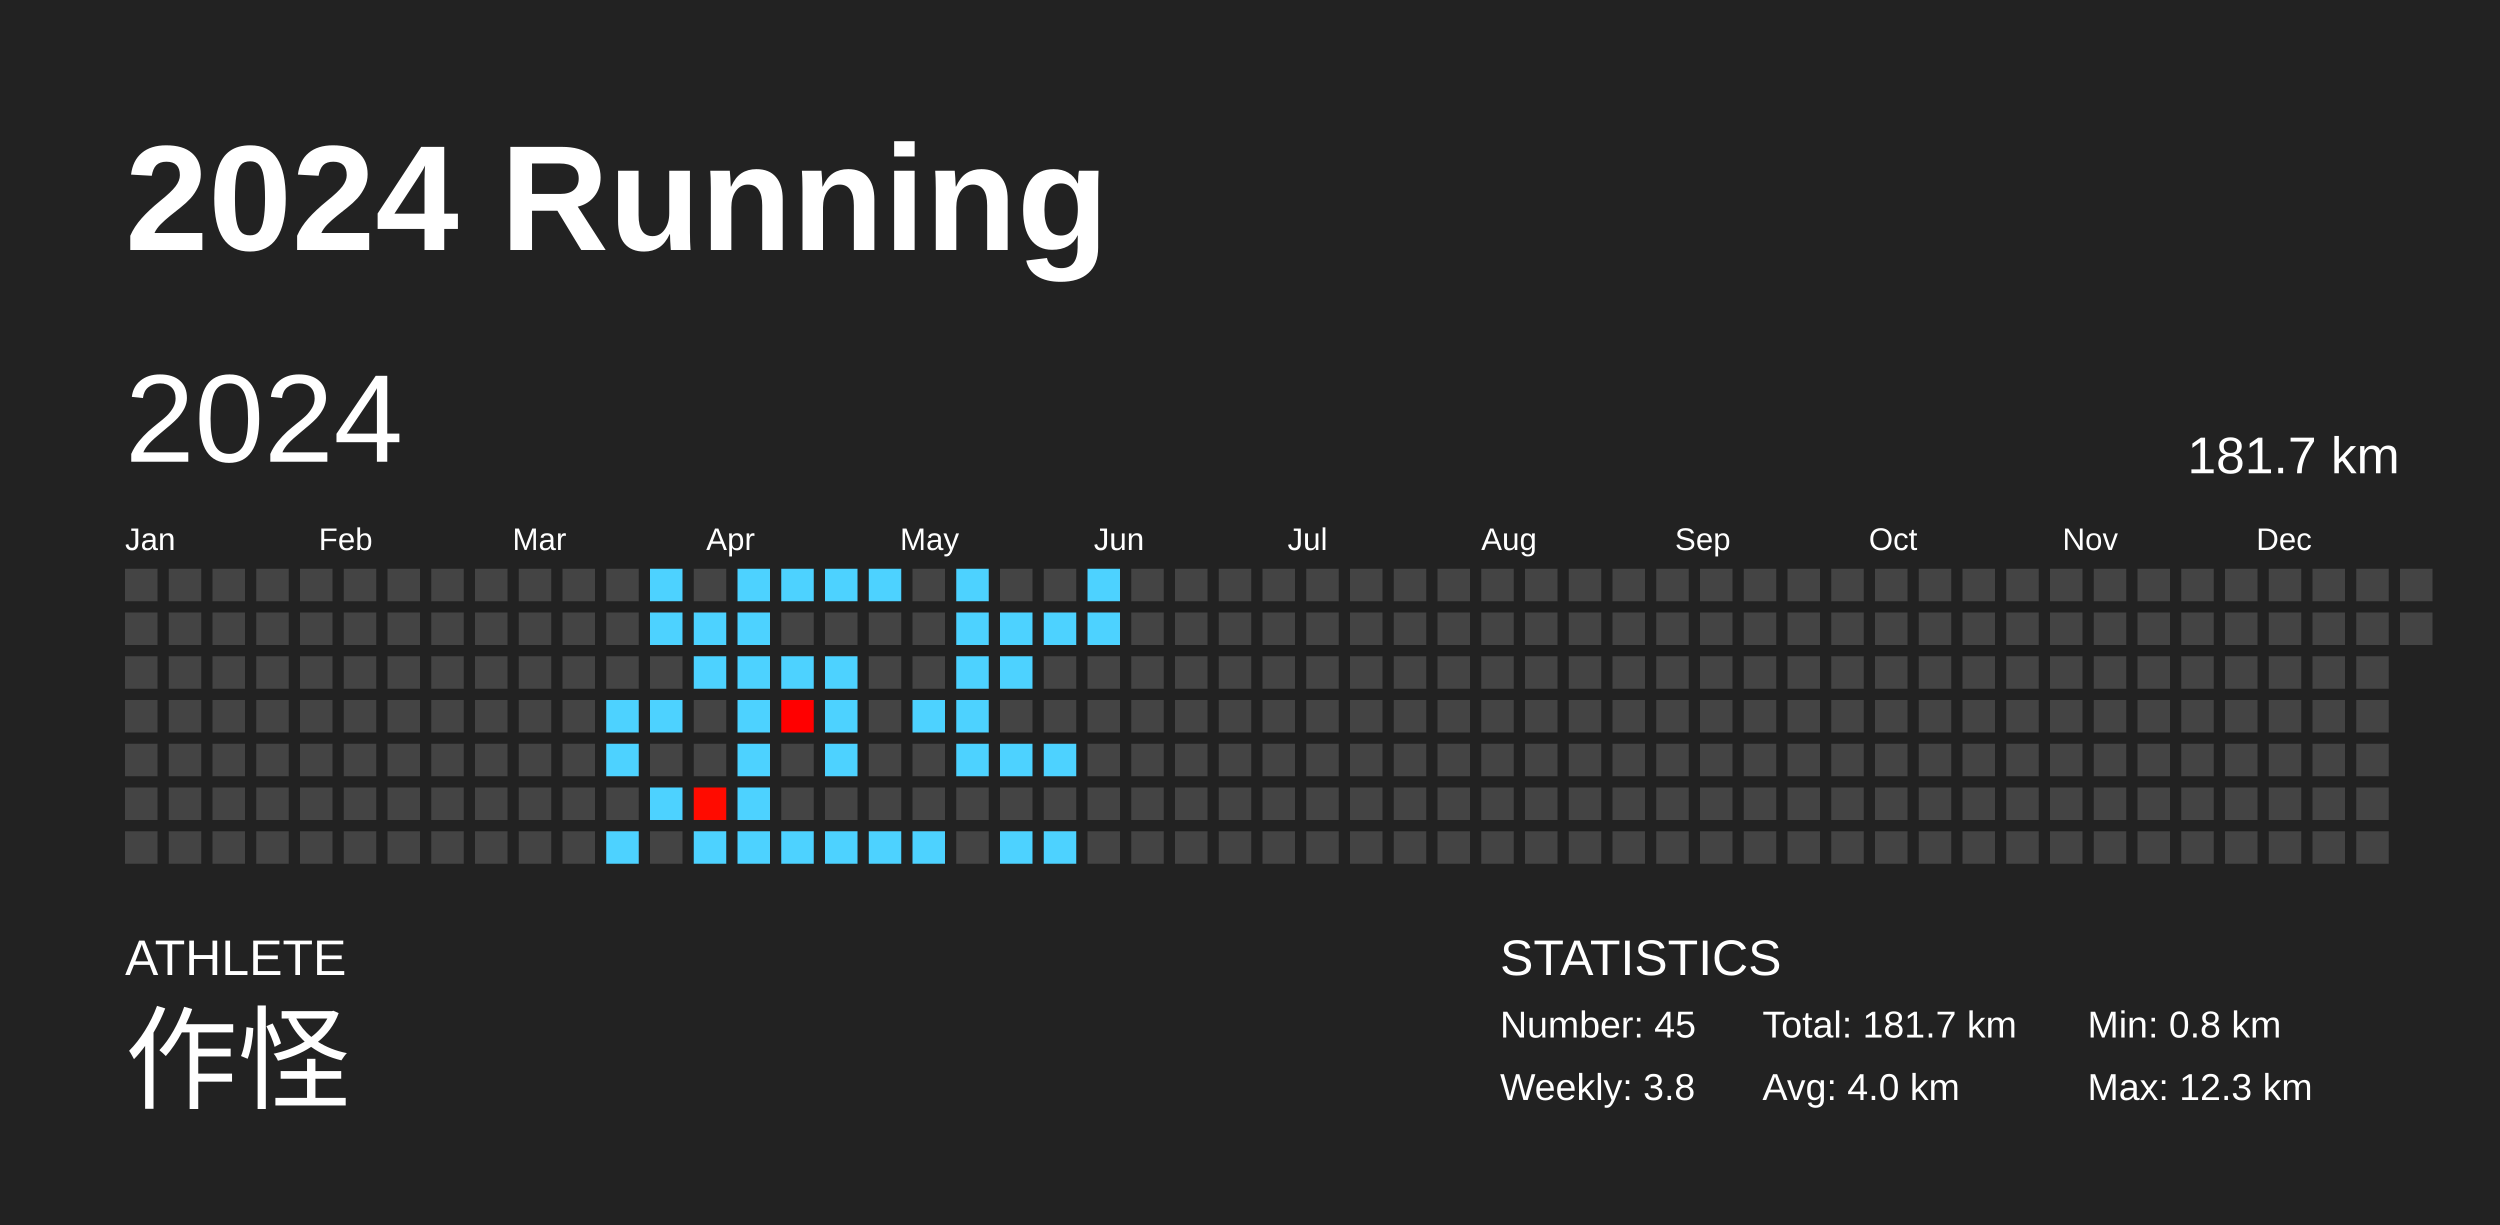
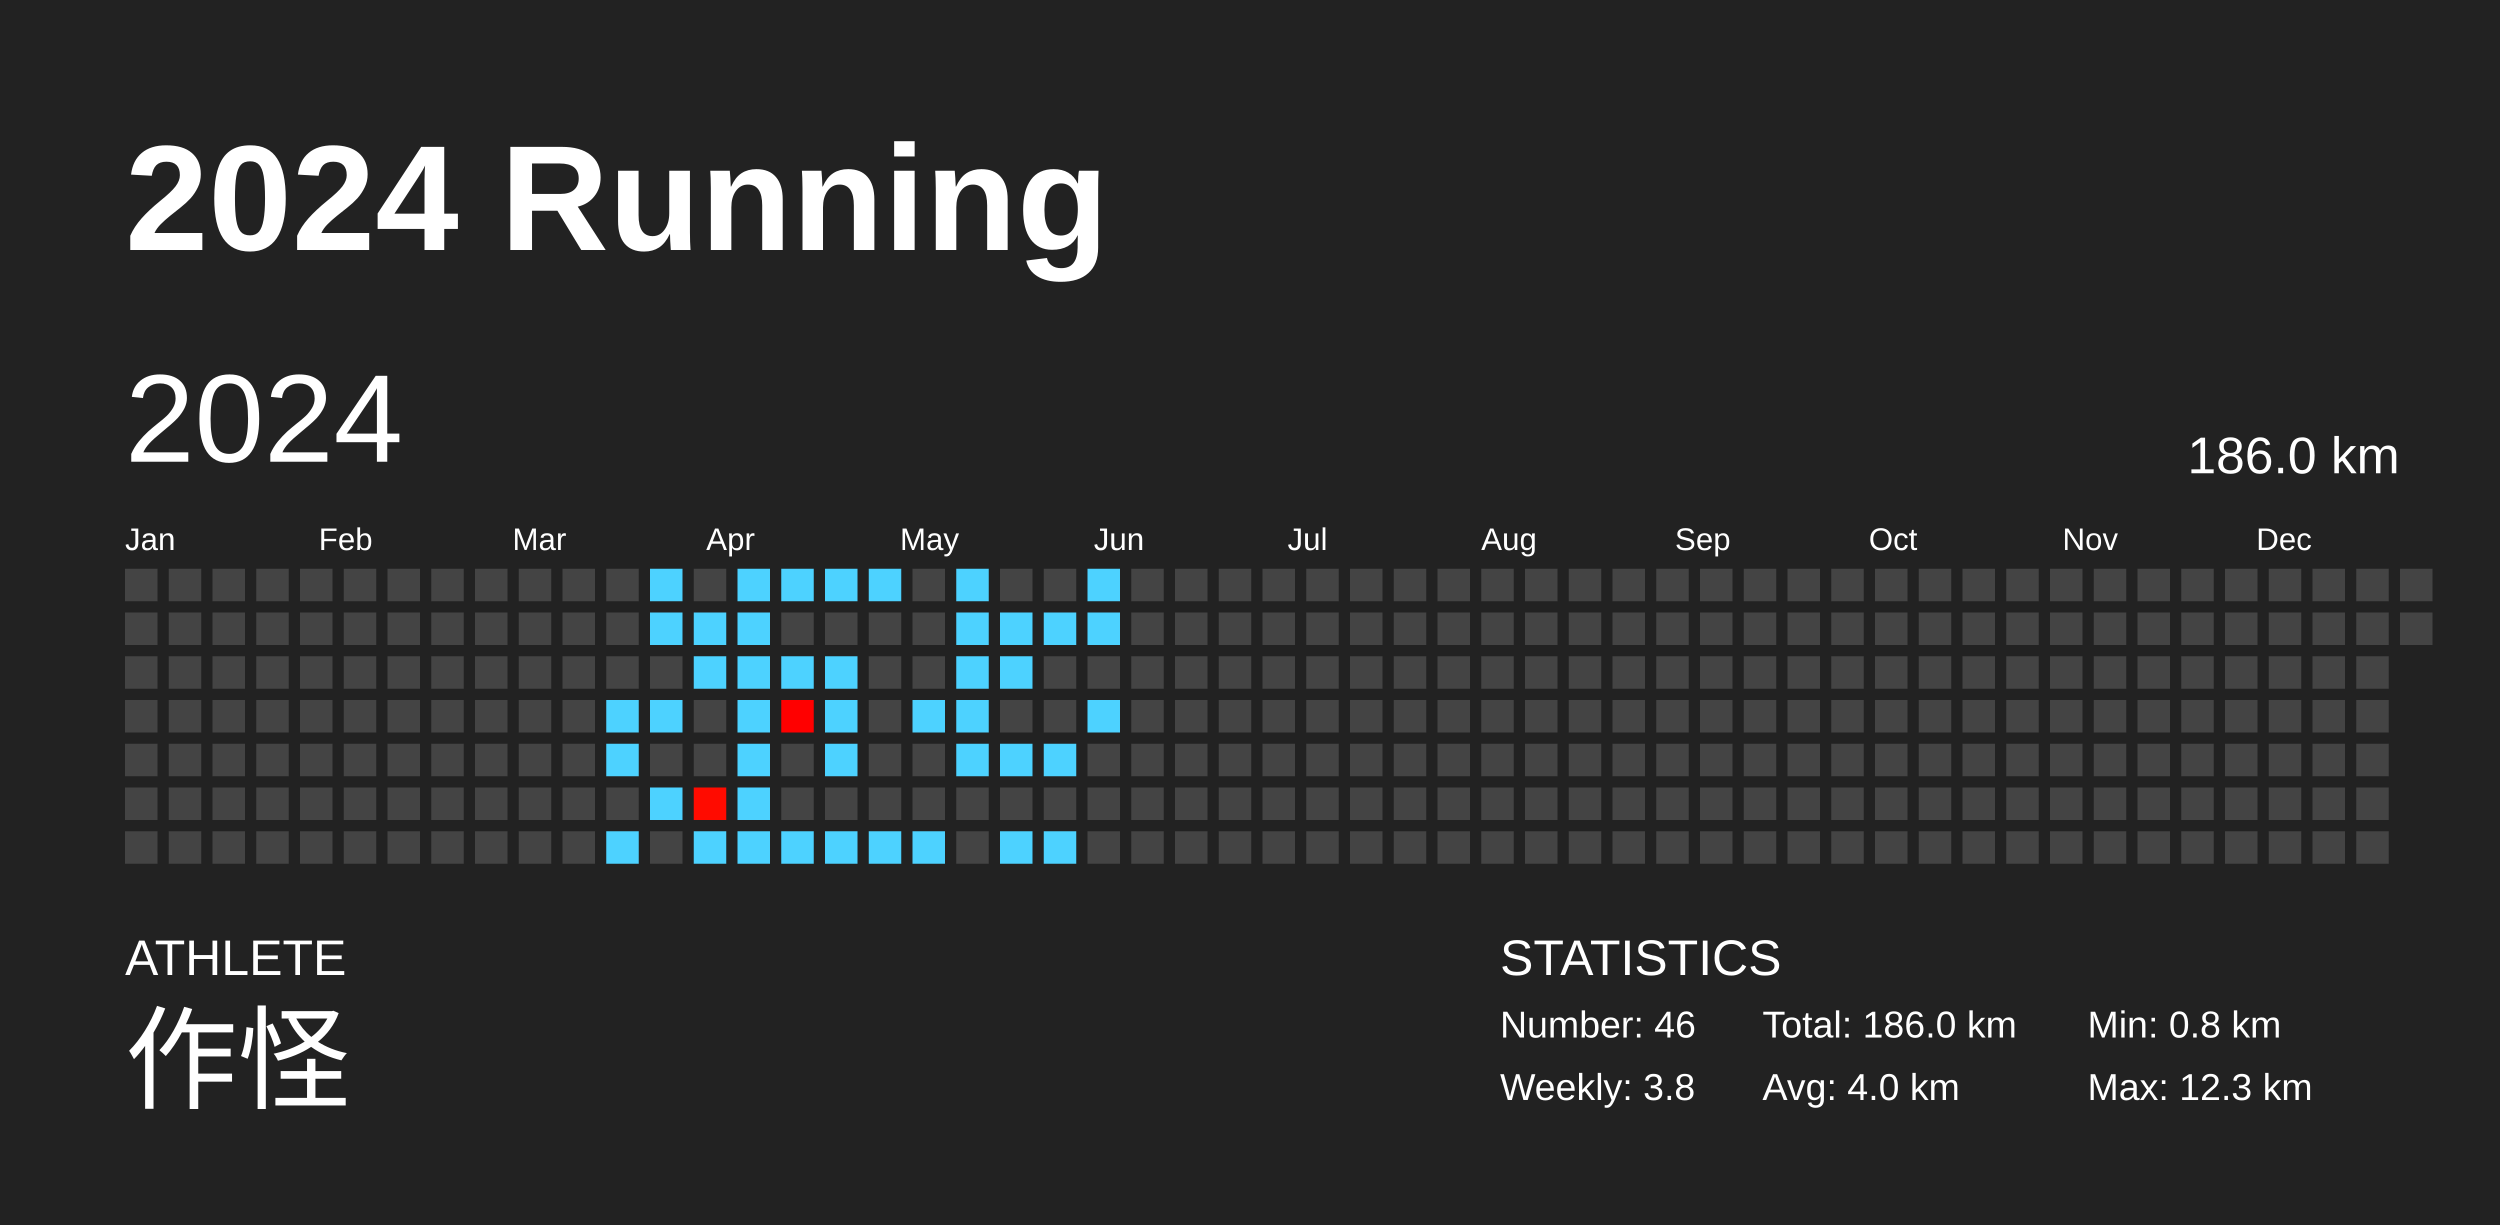
<svg xmlns="http://www.w3.org/2000/svg" baseProfile="full" height="98mm" version="1.1" viewBox="0,0,200,98" width="200mm">
  <defs />
  <rect fill="#222222" height="98" width="200" x="0" y="0" />
  <text fill="#FFFFFF" style="font-size:12px; font-family:Arial; font-weight:bold;" x="10" y="20">2024 Running</text>
  <text fill="#FFFFFF" style="font-size:4px; font-family:Arial" x="10" y="78">ATHLETE</text>
  <text fill="#FFFFFF" style="font-size:9px; font-family:Arial" x="10" y="88">作怪</text>
  <text fill="#FFFFFF" style="font-size:4px; font-family:Arial" x="120" y="78">STATISTICS</text>
-   <text fill="#FFFFFF" style="font-size:3px; font-family:Arial" x="120" y="83">Number: 45</text>
+   <text fill="#FFFFFF" style="font-size:3px; font-family:Arial" x="120" y="83">Number: 46</text>
  <text fill="#FFFFFF" style="font-size:3px; font-family:Arial" x="120" y="88">Weekly: 3.8</text>
-   <text fill="#FFFFFF" style="font-size:3px; font-family:Arial" x="141" y="83">Total: 181.7 km</text>
+   <text fill="#FFFFFF" style="font-size:3px; font-family:Arial" x="141" y="83">Total: 186.0 km</text>
  <text fill="#FFFFFF" style="font-size:3px; font-family:Arial" x="141" y="88">Avg: 4.0 km</text>
  <text fill="#FFFFFF" style="font-size:3px; font-family:Arial" x="167" y="83">Min: 0.8 km</text>
  <text fill="#FFFFFF" style="font-size:3px; font-family:Arial" x="167" y="88">Max: 12.3 km</text>
  <text dominant-baseline="hanging" fill="#FFFFFF" style="font-size:10.0px; font-family:Arial;" x="10" y="30">2024</text>
-   <text dominant-baseline="hanging" fill="#FFFFFF" style="font-size:4.125px; font-family:Arial;" x="175" y="35">181.7 km</text>
+   <text dominant-baseline="hanging" fill="#FFFFFF" style="font-size:4.125px; font-family:Arial;" x="175" y="35">186.0 km</text>
  <text fill="#FFFFFF" style="font-size:2.5px; font-family:Arial" x="10.0" y="44">Jan</text>
  <text fill="#FFFFFF" style="font-size:2.5px; font-family:Arial" x="25.5" y="44">Feb</text>
  <text fill="#FFFFFF" style="font-size:2.5px; font-family:Arial" x="41.0" y="44">Mar</text>
  <text fill="#FFFFFF" style="font-size:2.5px; font-family:Arial" x="56.5" y="44">Apr</text>
  <text fill="#FFFFFF" style="font-size:2.5px; font-family:Arial" x="72.0" y="44">May</text>
  <text fill="#FFFFFF" style="font-size:2.5px; font-family:Arial" x="87.5" y="44">Jun</text>
  <text fill="#FFFFFF" style="font-size:2.5px; font-family:Arial" x="103.0" y="44">Jul</text>
  <text fill="#FFFFFF" style="font-size:2.5px; font-family:Arial" x="118.5" y="44">Aug</text>
  <text fill="#FFFFFF" style="font-size:2.5px; font-family:Arial" x="134.0" y="44">Sep</text>
  <text fill="#FFFFFF" style="font-size:2.5px; font-family:Arial" x="149.5" y="44">Oct</text>
  <text fill="#FFFFFF" style="font-size:2.5px; font-family:Arial" x="165.0" y="44">Nov</text>
  <text fill="#FFFFFF" style="font-size:2.5px; font-family:Arial" x="180.5" y="44">Dec</text>
  <rect fill="#444444" height="2.6" width="2.6" x="10.0" y="45.5" />
  <rect fill="#444444" height="2.6" width="2.6" x="10.0" y="49.0" />
  <rect fill="#444444" height="2.6" width="2.6" x="10.0" y="52.5" />
  <rect fill="#444444" height="2.6" width="2.6" x="10.0" y="56.0" />
  <rect fill="#444444" height="2.6" width="2.6" x="10.0" y="59.5" />
  <rect fill="#444444" height="2.6" width="2.6" x="10.0" y="63.0" />
  <rect fill="#444444" height="2.6" width="2.6" x="10.0" y="66.5" />
  <rect fill="#444444" height="2.6" width="2.6" x="13.5" y="45.5" />
  <rect fill="#444444" height="2.6" width="2.6" x="13.5" y="49.0" />
  <rect fill="#444444" height="2.6" width="2.6" x="13.5" y="52.5" />
  <rect fill="#444444" height="2.6" width="2.6" x="13.5" y="56.0" />
  <rect fill="#444444" height="2.6" width="2.6" x="13.5" y="59.5" />
  <rect fill="#444444" height="2.6" width="2.6" x="13.5" y="63.0" />
  <rect fill="#444444" height="2.6" width="2.6" x="13.5" y="66.5" />
  <rect fill="#444444" height="2.6" width="2.6" x="17.0" y="45.5" />
  <rect fill="#444444" height="2.6" width="2.6" x="17.0" y="49.0" />
  <rect fill="#444444" height="2.6" width="2.6" x="17.0" y="52.5" />
  <rect fill="#444444" height="2.6" width="2.6" x="17.0" y="56.0" />
  <rect fill="#444444" height="2.6" width="2.6" x="17.0" y="59.5" />
  <rect fill="#444444" height="2.6" width="2.6" x="17.0" y="63.0" />
  <rect fill="#444444" height="2.6" width="2.6" x="17.0" y="66.5" />
  <rect fill="#444444" height="2.6" width="2.6" x="20.5" y="45.5" />
  <rect fill="#444444" height="2.6" width="2.6" x="20.5" y="49.0" />
  <rect fill="#444444" height="2.6" width="2.6" x="20.5" y="52.5" />
  <rect fill="#444444" height="2.6" width="2.6" x="20.5" y="56.0" />
  <rect fill="#444444" height="2.6" width="2.6" x="20.5" y="59.5" />
  <rect fill="#444444" height="2.6" width="2.6" x="20.5" y="63.0" />
  <rect fill="#444444" height="2.6" width="2.6" x="20.5" y="66.5" />
  <rect fill="#444444" height="2.6" width="2.6" x="24.0" y="45.5" />
  <rect fill="#444444" height="2.6" width="2.6" x="24.0" y="49.0" />
  <rect fill="#444444" height="2.6" width="2.6" x="24.0" y="52.5" />
  <rect fill="#444444" height="2.6" width="2.6" x="24.0" y="56.0" />
  <rect fill="#444444" height="2.6" width="2.6" x="24.0" y="59.5" />
  <rect fill="#444444" height="2.6" width="2.6" x="24.0" y="63.0" />
  <rect fill="#444444" height="2.6" width="2.6" x="24.0" y="66.5" />
  <rect fill="#444444" height="2.6" width="2.6" x="27.5" y="45.5" />
  <rect fill="#444444" height="2.6" width="2.6" x="27.5" y="49.0" />
  <rect fill="#444444" height="2.6" width="2.6" x="27.5" y="52.5" />
  <rect fill="#444444" height="2.6" width="2.6" x="27.5" y="56.0" />
  <rect fill="#444444" height="2.6" width="2.6" x="27.5" y="59.5" />
  <rect fill="#444444" height="2.6" width="2.6" x="27.5" y="63.0" />
  <rect fill="#444444" height="2.6" width="2.6" x="27.5" y="66.5" />
  <rect fill="#444444" height="2.6" width="2.6" x="31.0" y="45.5" />
  <rect fill="#444444" height="2.6" width="2.6" x="31.0" y="49.0" />
  <rect fill="#444444" height="2.6" width="2.6" x="31.0" y="52.5" />
  <rect fill="#444444" height="2.6" width="2.6" x="31.0" y="56.0" />
  <rect fill="#444444" height="2.6" width="2.6" x="31.0" y="59.5" />
  <rect fill="#444444" height="2.6" width="2.6" x="31.0" y="63.0" />
  <rect fill="#444444" height="2.6" width="2.6" x="31.0" y="66.5" />
  <rect fill="#444444" height="2.6" width="2.6" x="34.5" y="45.5" />
  <rect fill="#444444" height="2.6" width="2.6" x="34.5" y="49.0" />
  <rect fill="#444444" height="2.6" width="2.6" x="34.5" y="52.5" />
  <rect fill="#444444" height="2.6" width="2.6" x="34.5" y="56.0" />
  <rect fill="#444444" height="2.6" width="2.6" x="34.5" y="59.5" />
  <rect fill="#444444" height="2.6" width="2.6" x="34.5" y="63.0" />
  <rect fill="#444444" height="2.6" width="2.6" x="34.5" y="66.5" />
  <rect fill="#444444" height="2.6" width="2.6" x="38.0" y="45.5" />
  <rect fill="#444444" height="2.6" width="2.6" x="38.0" y="49.0" />
  <rect fill="#444444" height="2.6" width="2.6" x="38.0" y="52.5" />
  <rect fill="#444444" height="2.6" width="2.6" x="38.0" y="56.0" />
  <rect fill="#444444" height="2.6" width="2.6" x="38.0" y="59.5" />
  <rect fill="#444444" height="2.6" width="2.6" x="38.0" y="63.0" />
  <rect fill="#444444" height="2.6" width="2.6" x="38.0" y="66.5" />
  <rect fill="#444444" height="2.6" width="2.6" x="41.5" y="45.5" />
  <rect fill="#444444" height="2.6" width="2.6" x="41.5" y="49.0" />
  <rect fill="#444444" height="2.6" width="2.6" x="41.5" y="52.5" />
  <rect fill="#444444" height="2.6" width="2.6" x="41.5" y="56.0" />
  <rect fill="#444444" height="2.6" width="2.6" x="41.5" y="59.5" />
  <rect fill="#444444" height="2.6" width="2.6" x="41.5" y="63.0" />
  <rect fill="#444444" height="2.6" width="2.6" x="41.5" y="66.5" />
  <rect fill="#444444" height="2.6" width="2.6" x="45.0" y="45.5" />
  <rect fill="#444444" height="2.6" width="2.6" x="45.0" y="49.0" />
  <rect fill="#444444" height="2.6" width="2.6" x="45.0" y="52.5" />
  <rect fill="#444444" height="2.6" width="2.6" x="45.0" y="56.0" />
  <rect fill="#444444" height="2.6" width="2.6" x="45.0" y="59.5" />
  <rect fill="#444444" height="2.6" width="2.6" x="45.0" y="63.0" />
  <rect fill="#444444" height="2.6" width="2.6" x="45.0" y="66.5" />
  <rect fill="#444444" height="2.6" width="2.6" x="48.5" y="45.5" />
  <rect fill="#444444" height="2.6" width="2.6" x="48.5" y="49.0" />
  <rect fill="#444444" height="2.6" width="2.6" x="48.5" y="52.5" />
  <rect fill="#4dd2ff" height="2.6" width="2.6" x="48.5" y="56.0" />
  <rect fill="#4dd2ff" height="2.6" width="2.6" x="48.5" y="59.5" />
  <rect fill="#444444" height="2.6" width="2.6" x="48.5" y="63.0" />
  <rect fill="#4dd2ff" height="2.6" width="2.6" x="48.5" y="66.5" />
  <rect fill="#4dd2ff" height="2.6" width="2.6" x="52.0" y="45.5" />
  <rect fill="#4dd2ff" height="2.6" width="2.6" x="52.0" y="49.0" />
  <rect fill="#444444" height="2.6" width="2.6" x="52.0" y="52.5" />
  <rect fill="#4dd2ff" height="2.6" width="2.6" x="52.0" y="56.0" />
  <rect fill="#444444" height="2.6" width="2.6" x="52.0" y="59.5" />
  <rect fill="#4dd2ff" height="2.6" width="2.6" x="52.0" y="63.0" />
  <rect fill="#444444" height="2.6" width="2.6" x="52.0" y="66.5" />
  <rect fill="#444444" height="2.6" width="2.6" x="55.5" y="45.5" />
  <rect fill="#4dd2ff" height="2.6" width="2.6" x="55.5" y="49.0" />
  <rect fill="#4dd2ff" height="2.6" width="2.6" x="55.5" y="52.5" />
  <rect fill="#444444" height="2.6" width="2.6" x="55.5" y="56.0" />
  <rect fill="#444444" height="2.6" width="2.6" x="55.5" y="59.5" />
  <rect fill="#ff0b00" height="2.6" width="2.6" x="55.5" y="63.0" />
  <rect fill="#4dd2ff" height="2.6" width="2.6" x="55.5" y="66.5" />
  <rect fill="#4dd2ff" height="2.6" width="2.6" x="59.0" y="45.5" />
  <rect fill="#4dd2ff" height="2.6" width="2.6" x="59.0" y="49.0" />
  <rect fill="#4dd2ff" height="2.6" width="2.6" x="59.0" y="52.5" />
  <rect fill="#4dd2ff" height="2.6" width="2.6" x="59.0" y="56.0" />
  <rect fill="#4dd2ff" height="2.6" width="2.6" x="59.0" y="59.5" />
  <rect fill="#4dd2ff" height="2.6" width="2.6" x="59.0" y="63.0" />
  <rect fill="#4dd2ff" height="2.6" width="2.6" x="59.0" y="66.5" />
  <rect fill="#4dd2ff" height="2.6" width="2.6" x="62.5" y="45.5" />
  <rect fill="#444444" height="2.6" width="2.6" x="62.5" y="49.0" />
  <rect fill="#4dd2ff" height="2.6" width="2.6" x="62.5" y="52.5" />
  <rect fill="#ff0000" height="2.6" width="2.6" x="62.5" y="56.0" />
  <rect fill="#444444" height="2.6" width="2.6" x="62.5" y="59.5" />
  <rect fill="#444444" height="2.6" width="2.6" x="62.5" y="63.0" />
  <rect fill="#4dd2ff" height="2.6" width="2.6" x="62.5" y="66.5" />
  <rect fill="#4dd2ff" height="2.6" width="2.6" x="66.0" y="45.5" />
  <rect fill="#444444" height="2.6" width="2.6" x="66.0" y="49.0" />
  <rect fill="#4dd2ff" height="2.6" width="2.6" x="66.0" y="52.5" />
  <rect fill="#4dd2ff" height="2.6" width="2.6" x="66.0" y="56.0" />
  <rect fill="#4dd2ff" height="2.6" width="2.6" x="66.0" y="59.5" />
  <rect fill="#444444" height="2.6" width="2.6" x="66.0" y="63.0" />
  <rect fill="#4dd2ff" height="2.6" width="2.6" x="66.0" y="66.5" />
  <rect fill="#4dd2ff" height="2.6" width="2.6" x="69.5" y="45.5" />
  <rect fill="#444444" height="2.6" width="2.6" x="69.5" y="49.0" />
  <rect fill="#444444" height="2.6" width="2.6" x="69.5" y="52.5" />
  <rect fill="#444444" height="2.6" width="2.6" x="69.5" y="56.0" />
  <rect fill="#444444" height="2.6" width="2.6" x="69.5" y="59.5" />
  <rect fill="#444444" height="2.6" width="2.6" x="69.5" y="63.0" />
  <rect fill="#4dd2ff" height="2.6" width="2.6" x="69.5" y="66.5" />
  <rect fill="#444444" height="2.6" width="2.6" x="73.0" y="45.5" />
  <rect fill="#444444" height="2.6" width="2.6" x="73.0" y="49.0" />
  <rect fill="#444444" height="2.6" width="2.6" x="73.0" y="52.5" />
  <rect fill="#4dd2ff" height="2.6" width="2.6" x="73.0" y="56.0" />
  <rect fill="#444444" height="2.6" width="2.6" x="73.0" y="59.5" />
  <rect fill="#444444" height="2.6" width="2.6" x="73.0" y="63.0" />
  <rect fill="#4dd2ff" height="2.6" width="2.6" x="73.0" y="66.5" />
  <rect fill="#4dd2ff" height="2.6" width="2.6" x="76.5" y="45.5" />
  <rect fill="#4dd2ff" height="2.6" width="2.6" x="76.5" y="49.0" />
  <rect fill="#4dd2ff" height="2.6" width="2.6" x="76.5" y="52.5" />
  <rect fill="#4dd2ff" height="2.6" width="2.6" x="76.5" y="56.0" />
  <rect fill="#4dd2ff" height="2.6" width="2.6" x="76.5" y="59.5" />
  <rect fill="#444444" height="2.6" width="2.6" x="76.5" y="63.0" />
  <rect fill="#444444" height="2.6" width="2.6" x="76.5" y="66.5" />
  <rect fill="#444444" height="2.6" width="2.6" x="80.0" y="45.5" />
  <rect fill="#4dd2ff" height="2.6" width="2.6" x="80.0" y="49.0" />
  <rect fill="#4dd2ff" height="2.6" width="2.6" x="80.0" y="52.5" />
  <rect fill="#444444" height="2.6" width="2.6" x="80.0" y="56.0" />
  <rect fill="#4dd2ff" height="2.6" width="2.6" x="80.0" y="59.5" />
  <rect fill="#444444" height="2.6" width="2.6" x="80.0" y="63.0" />
  <rect fill="#4dd2ff" height="2.6" width="2.6" x="80.0" y="66.5" />
  <rect fill="#444444" height="2.6" width="2.6" x="83.5" y="45.5" />
  <rect fill="#4dd2ff" height="2.6" width="2.6" x="83.5" y="49.0" />
  <rect fill="#444444" height="2.6" width="2.6" x="83.5" y="52.5" />
  <rect fill="#444444" height="2.6" width="2.6" x="83.5" y="56.0" />
  <rect fill="#4dd2ff" height="2.6" width="2.6" x="83.5" y="59.5" />
  <rect fill="#444444" height="2.6" width="2.6" x="83.5" y="63.0" />
  <rect fill="#4dd2ff" height="2.6" width="2.6" x="83.5" y="66.5" />
  <rect fill="#4dd2ff" height="2.6" width="2.6" x="87.0" y="45.5" />
  <rect fill="#4dd2ff" height="2.6" width="2.6" x="87.0" y="49.0" />
  <rect fill="#444444" height="2.6" width="2.6" x="87.0" y="52.5" />
-   <rect fill="#444444" height="2.6" width="2.6" x="87.0" y="56.0" />
+   <rect fill="#4dd2ff" height="2.6" width="2.6" x="87.0" y="56.0" />
  <rect fill="#444444" height="2.6" width="2.6" x="87.0" y="59.5" />
  <rect fill="#444444" height="2.6" width="2.6" x="87.0" y="63.0" />
  <rect fill="#444444" height="2.6" width="2.6" x="87.0" y="66.5" />
  <rect fill="#444444" height="2.6" width="2.6" x="90.5" y="45.5" />
  <rect fill="#444444" height="2.6" width="2.6" x="90.5" y="49.0" />
  <rect fill="#444444" height="2.6" width="2.6" x="90.5" y="52.5" />
  <rect fill="#444444" height="2.6" width="2.6" x="90.5" y="56.0" />
  <rect fill="#444444" height="2.6" width="2.6" x="90.5" y="59.5" />
  <rect fill="#444444" height="2.6" width="2.6" x="90.5" y="63.0" />
  <rect fill="#444444" height="2.6" width="2.6" x="90.5" y="66.5" />
  <rect fill="#444444" height="2.6" width="2.6" x="94.0" y="45.5" />
  <rect fill="#444444" height="2.6" width="2.6" x="94.0" y="49.0" />
  <rect fill="#444444" height="2.6" width="2.6" x="94.0" y="52.5" />
  <rect fill="#444444" height="2.6" width="2.6" x="94.0" y="56.0" />
  <rect fill="#444444" height="2.6" width="2.6" x="94.0" y="59.5" />
  <rect fill="#444444" height="2.6" width="2.6" x="94.0" y="63.0" />
  <rect fill="#444444" height="2.6" width="2.6" x="94.0" y="66.5" />
  <rect fill="#444444" height="2.6" width="2.6" x="97.5" y="45.5" />
  <rect fill="#444444" height="2.6" width="2.6" x="97.5" y="49.0" />
  <rect fill="#444444" height="2.6" width="2.6" x="97.5" y="52.5" />
  <rect fill="#444444" height="2.6" width="2.6" x="97.5" y="56.0" />
  <rect fill="#444444" height="2.6" width="2.6" x="97.5" y="59.5" />
  <rect fill="#444444" height="2.6" width="2.6" x="97.5" y="63.0" />
  <rect fill="#444444" height="2.6" width="2.6" x="97.5" y="66.5" />
  <rect fill="#444444" height="2.6" width="2.6" x="101.0" y="45.5" />
  <rect fill="#444444" height="2.6" width="2.6" x="101.0" y="49.0" />
  <rect fill="#444444" height="2.6" width="2.6" x="101.0" y="52.5" />
  <rect fill="#444444" height="2.6" width="2.6" x="101.0" y="56.0" />
  <rect fill="#444444" height="2.6" width="2.6" x="101.0" y="59.5" />
  <rect fill="#444444" height="2.6" width="2.6" x="101.0" y="63.0" />
  <rect fill="#444444" height="2.6" width="2.6" x="101.0" y="66.5" />
  <rect fill="#444444" height="2.6" width="2.6" x="104.5" y="45.5" />
  <rect fill="#444444" height="2.6" width="2.6" x="104.5" y="49.0" />
  <rect fill="#444444" height="2.6" width="2.6" x="104.5" y="52.5" />
  <rect fill="#444444" height="2.6" width="2.6" x="104.5" y="56.0" />
  <rect fill="#444444" height="2.6" width="2.6" x="104.5" y="59.5" />
  <rect fill="#444444" height="2.6" width="2.6" x="104.5" y="63.0" />
  <rect fill="#444444" height="2.6" width="2.6" x="104.5" y="66.5" />
  <rect fill="#444444" height="2.6" width="2.6" x="108.0" y="45.5" />
  <rect fill="#444444" height="2.6" width="2.6" x="108.0" y="49.0" />
  <rect fill="#444444" height="2.6" width="2.6" x="108.0" y="52.5" />
  <rect fill="#444444" height="2.6" width="2.6" x="108.0" y="56.0" />
  <rect fill="#444444" height="2.6" width="2.6" x="108.0" y="59.5" />
  <rect fill="#444444" height="2.6" width="2.6" x="108.0" y="63.0" />
  <rect fill="#444444" height="2.6" width="2.6" x="108.0" y="66.5" />
  <rect fill="#444444" height="2.6" width="2.6" x="111.5" y="45.5" />
  <rect fill="#444444" height="2.6" width="2.6" x="111.5" y="49.0" />
  <rect fill="#444444" height="2.6" width="2.6" x="111.5" y="52.5" />
  <rect fill="#444444" height="2.6" width="2.6" x="111.5" y="56.0" />
  <rect fill="#444444" height="2.6" width="2.6" x="111.5" y="59.5" />
  <rect fill="#444444" height="2.6" width="2.6" x="111.5" y="63.0" />
  <rect fill="#444444" height="2.6" width="2.6" x="111.5" y="66.5" />
  <rect fill="#444444" height="2.6" width="2.6" x="115.0" y="45.5" />
  <rect fill="#444444" height="2.6" width="2.6" x="115.0" y="49.0" />
  <rect fill="#444444" height="2.6" width="2.6" x="115.0" y="52.5" />
  <rect fill="#444444" height="2.6" width="2.6" x="115.0" y="56.0" />
  <rect fill="#444444" height="2.6" width="2.6" x="115.0" y="59.5" />
  <rect fill="#444444" height="2.6" width="2.6" x="115.0" y="63.0" />
  <rect fill="#444444" height="2.6" width="2.6" x="115.0" y="66.5" />
  <rect fill="#444444" height="2.6" width="2.6" x="118.5" y="45.5" />
  <rect fill="#444444" height="2.6" width="2.6" x="118.5" y="49.0" />
  <rect fill="#444444" height="2.6" width="2.6" x="118.5" y="52.5" />
  <rect fill="#444444" height="2.6" width="2.6" x="118.5" y="56.0" />
  <rect fill="#444444" height="2.6" width="2.6" x="118.5" y="59.5" />
  <rect fill="#444444" height="2.6" width="2.6" x="118.5" y="63.0" />
  <rect fill="#444444" height="2.6" width="2.6" x="118.5" y="66.5" />
  <rect fill="#444444" height="2.6" width="2.6" x="122.0" y="45.5" />
  <rect fill="#444444" height="2.6" width="2.6" x="122.0" y="49.0" />
  <rect fill="#444444" height="2.6" width="2.6" x="122.0" y="52.5" />
  <rect fill="#444444" height="2.6" width="2.6" x="122.0" y="56.0" />
  <rect fill="#444444" height="2.6" width="2.6" x="122.0" y="59.5" />
  <rect fill="#444444" height="2.6" width="2.6" x="122.0" y="63.0" />
  <rect fill="#444444" height="2.6" width="2.6" x="122.0" y="66.5" />
  <rect fill="#444444" height="2.6" width="2.6" x="125.5" y="45.5" />
  <rect fill="#444444" height="2.6" width="2.6" x="125.5" y="49.0" />
  <rect fill="#444444" height="2.6" width="2.6" x="125.5" y="52.5" />
  <rect fill="#444444" height="2.6" width="2.6" x="125.5" y="56.0" />
  <rect fill="#444444" height="2.6" width="2.6" x="125.5" y="59.5" />
  <rect fill="#444444" height="2.6" width="2.6" x="125.5" y="63.0" />
  <rect fill="#444444" height="2.6" width="2.6" x="125.5" y="66.5" />
  <rect fill="#444444" height="2.6" width="2.6" x="129.0" y="45.5" />
  <rect fill="#444444" height="2.6" width="2.6" x="129.0" y="49.0" />
  <rect fill="#444444" height="2.6" width="2.6" x="129.0" y="52.5" />
  <rect fill="#444444" height="2.6" width="2.6" x="129.0" y="56.0" />
  <rect fill="#444444" height="2.6" width="2.6" x="129.0" y="59.5" />
  <rect fill="#444444" height="2.6" width="2.6" x="129.0" y="63.0" />
  <rect fill="#444444" height="2.6" width="2.6" x="129.0" y="66.5" />
  <rect fill="#444444" height="2.6" width="2.6" x="132.5" y="45.5" />
  <rect fill="#444444" height="2.6" width="2.6" x="132.5" y="49.0" />
  <rect fill="#444444" height="2.6" width="2.6" x="132.5" y="52.5" />
  <rect fill="#444444" height="2.6" width="2.6" x="132.5" y="56.0" />
  <rect fill="#444444" height="2.6" width="2.6" x="132.5" y="59.5" />
  <rect fill="#444444" height="2.6" width="2.6" x="132.5" y="63.0" />
  <rect fill="#444444" height="2.6" width="2.6" x="132.5" y="66.5" />
  <rect fill="#444444" height="2.6" width="2.6" x="136.0" y="45.5" />
  <rect fill="#444444" height="2.6" width="2.6" x="136.0" y="49.0" />
  <rect fill="#444444" height="2.6" width="2.6" x="136.0" y="52.5" />
  <rect fill="#444444" height="2.6" width="2.6" x="136.0" y="56.0" />
  <rect fill="#444444" height="2.6" width="2.6" x="136.0" y="59.5" />
  <rect fill="#444444" height="2.6" width="2.6" x="136.0" y="63.0" />
  <rect fill="#444444" height="2.6" width="2.6" x="136.0" y="66.5" />
  <rect fill="#444444" height="2.6" width="2.6" x="139.5" y="45.5" />
  <rect fill="#444444" height="2.6" width="2.6" x="139.5" y="49.0" />
  <rect fill="#444444" height="2.6" width="2.6" x="139.5" y="52.5" />
  <rect fill="#444444" height="2.6" width="2.6" x="139.5" y="56.0" />
  <rect fill="#444444" height="2.6" width="2.6" x="139.5" y="59.5" />
  <rect fill="#444444" height="2.6" width="2.6" x="139.5" y="63.0" />
  <rect fill="#444444" height="2.6" width="2.6" x="139.5" y="66.5" />
  <rect fill="#444444" height="2.6" width="2.6" x="143.0" y="45.5" />
  <rect fill="#444444" height="2.6" width="2.6" x="143.0" y="49.0" />
  <rect fill="#444444" height="2.6" width="2.6" x="143.0" y="52.5" />
  <rect fill="#444444" height="2.6" width="2.6" x="143.0" y="56.0" />
  <rect fill="#444444" height="2.6" width="2.6" x="143.0" y="59.5" />
  <rect fill="#444444" height="2.6" width="2.6" x="143.0" y="63.0" />
  <rect fill="#444444" height="2.6" width="2.6" x="143.0" y="66.5" />
  <rect fill="#444444" height="2.6" width="2.6" x="146.5" y="45.5" />
  <rect fill="#444444" height="2.6" width="2.6" x="146.5" y="49.0" />
  <rect fill="#444444" height="2.6" width="2.6" x="146.5" y="52.5" />
  <rect fill="#444444" height="2.6" width="2.6" x="146.5" y="56.0" />
  <rect fill="#444444" height="2.6" width="2.6" x="146.5" y="59.5" />
  <rect fill="#444444" height="2.6" width="2.6" x="146.5" y="63.0" />
  <rect fill="#444444" height="2.6" width="2.6" x="146.5" y="66.5" />
  <rect fill="#444444" height="2.6" width="2.6" x="150.0" y="45.5" />
  <rect fill="#444444" height="2.6" width="2.6" x="150.0" y="49.0" />
  <rect fill="#444444" height="2.6" width="2.6" x="150.0" y="52.5" />
  <rect fill="#444444" height="2.6" width="2.6" x="150.0" y="56.0" />
  <rect fill="#444444" height="2.6" width="2.6" x="150.0" y="59.5" />
  <rect fill="#444444" height="2.6" width="2.6" x="150.0" y="63.0" />
  <rect fill="#444444" height="2.6" width="2.6" x="150.0" y="66.5" />
  <rect fill="#444444" height="2.6" width="2.6" x="153.5" y="45.5" />
  <rect fill="#444444" height="2.6" width="2.6" x="153.5" y="49.0" />
  <rect fill="#444444" height="2.6" width="2.6" x="153.5" y="52.5" />
  <rect fill="#444444" height="2.6" width="2.6" x="153.5" y="56.0" />
  <rect fill="#444444" height="2.6" width="2.6" x="153.5" y="59.5" />
  <rect fill="#444444" height="2.6" width="2.6" x="153.5" y="63.0" />
  <rect fill="#444444" height="2.6" width="2.6" x="153.5" y="66.5" />
  <rect fill="#444444" height="2.6" width="2.6" x="157.0" y="45.5" />
  <rect fill="#444444" height="2.6" width="2.6" x="157.0" y="49.0" />
  <rect fill="#444444" height="2.6" width="2.6" x="157.0" y="52.5" />
  <rect fill="#444444" height="2.6" width="2.6" x="157.0" y="56.0" />
  <rect fill="#444444" height="2.6" width="2.6" x="157.0" y="59.5" />
  <rect fill="#444444" height="2.6" width="2.6" x="157.0" y="63.0" />
  <rect fill="#444444" height="2.6" width="2.6" x="157.0" y="66.5" />
  <rect fill="#444444" height="2.6" width="2.6" x="160.5" y="45.5" />
  <rect fill="#444444" height="2.6" width="2.6" x="160.5" y="49.0" />
  <rect fill="#444444" height="2.6" width="2.6" x="160.5" y="52.5" />
  <rect fill="#444444" height="2.6" width="2.6" x="160.5" y="56.0" />
  <rect fill="#444444" height="2.6" width="2.6" x="160.5" y="59.5" />
  <rect fill="#444444" height="2.6" width="2.6" x="160.5" y="63.0" />
  <rect fill="#444444" height="2.6" width="2.6" x="160.5" y="66.5" />
  <rect fill="#444444" height="2.6" width="2.6" x="164.0" y="45.5" />
  <rect fill="#444444" height="2.6" width="2.6" x="164.0" y="49.0" />
  <rect fill="#444444" height="2.6" width="2.6" x="164.0" y="52.5" />
  <rect fill="#444444" height="2.6" width="2.6" x="164.0" y="56.0" />
  <rect fill="#444444" height="2.6" width="2.6" x="164.0" y="59.5" />
  <rect fill="#444444" height="2.6" width="2.6" x="164.0" y="63.0" />
  <rect fill="#444444" height="2.6" width="2.6" x="164.0" y="66.5" />
  <rect fill="#444444" height="2.6" width="2.6" x="167.5" y="45.5" />
  <rect fill="#444444" height="2.6" width="2.6" x="167.5" y="49.0" />
  <rect fill="#444444" height="2.6" width="2.6" x="167.5" y="52.5" />
  <rect fill="#444444" height="2.6" width="2.6" x="167.5" y="56.0" />
  <rect fill="#444444" height="2.6" width="2.6" x="167.5" y="59.5" />
  <rect fill="#444444" height="2.6" width="2.6" x="167.5" y="63.0" />
  <rect fill="#444444" height="2.6" width="2.6" x="167.5" y="66.5" />
  <rect fill="#444444" height="2.6" width="2.6" x="171.0" y="45.5" />
  <rect fill="#444444" height="2.6" width="2.6" x="171.0" y="49.0" />
  <rect fill="#444444" height="2.6" width="2.6" x="171.0" y="52.5" />
  <rect fill="#444444" height="2.6" width="2.6" x="171.0" y="56.0" />
  <rect fill="#444444" height="2.6" width="2.6" x="171.0" y="59.5" />
  <rect fill="#444444" height="2.6" width="2.6" x="171.0" y="63.0" />
  <rect fill="#444444" height="2.6" width="2.6" x="171.0" y="66.5" />
  <rect fill="#444444" height="2.6" width="2.6" x="174.5" y="45.5" />
  <rect fill="#444444" height="2.6" width="2.6" x="174.5" y="49.0" />
  <rect fill="#444444" height="2.6" width="2.6" x="174.5" y="52.5" />
  <rect fill="#444444" height="2.6" width="2.6" x="174.5" y="56.0" />
  <rect fill="#444444" height="2.6" width="2.6" x="174.5" y="59.5" />
  <rect fill="#444444" height="2.6" width="2.6" x="174.5" y="63.0" />
  <rect fill="#444444" height="2.6" width="2.6" x="174.5" y="66.5" />
  <rect fill="#444444" height="2.6" width="2.6" x="178.0" y="45.5" />
  <rect fill="#444444" height="2.6" width="2.6" x="178.0" y="49.0" />
  <rect fill="#444444" height="2.6" width="2.6" x="178.0" y="52.5" />
  <rect fill="#444444" height="2.6" width="2.6" x="178.0" y="56.0" />
  <rect fill="#444444" height="2.6" width="2.6" x="178.0" y="59.5" />
  <rect fill="#444444" height="2.6" width="2.6" x="178.0" y="63.0" />
  <rect fill="#444444" height="2.6" width="2.6" x="178.0" y="66.5" />
  <rect fill="#444444" height="2.6" width="2.6" x="181.5" y="45.5" />
  <rect fill="#444444" height="2.6" width="2.6" x="181.5" y="49.0" />
  <rect fill="#444444" height="2.6" width="2.6" x="181.5" y="52.5" />
  <rect fill="#444444" height="2.6" width="2.6" x="181.5" y="56.0" />
  <rect fill="#444444" height="2.6" width="2.6" x="181.5" y="59.5" />
  <rect fill="#444444" height="2.6" width="2.6" x="181.5" y="63.0" />
  <rect fill="#444444" height="2.6" width="2.6" x="181.5" y="66.5" />
  <rect fill="#444444" height="2.6" width="2.6" x="185.0" y="45.5" />
  <rect fill="#444444" height="2.6" width="2.6" x="185.0" y="49.0" />
  <rect fill="#444444" height="2.6" width="2.6" x="185.0" y="52.5" />
  <rect fill="#444444" height="2.6" width="2.6" x="185.0" y="56.0" />
  <rect fill="#444444" height="2.6" width="2.6" x="185.0" y="59.5" />
  <rect fill="#444444" height="2.6" width="2.6" x="185.0" y="63.0" />
  <rect fill="#444444" height="2.6" width="2.6" x="185.0" y="66.5" />
  <rect fill="#444444" height="2.6" width="2.6" x="188.5" y="45.5" />
  <rect fill="#444444" height="2.6" width="2.6" x="188.5" y="49.0" />
  <rect fill="#444444" height="2.6" width="2.6" x="188.5" y="52.5" />
  <rect fill="#444444" height="2.6" width="2.6" x="188.5" y="56.0" />
  <rect fill="#444444" height="2.6" width="2.6" x="188.5" y="59.5" />
  <rect fill="#444444" height="2.6" width="2.6" x="188.5" y="63.0" />
  <rect fill="#444444" height="2.6" width="2.6" x="188.5" y="66.5" />
  <rect fill="#444444" height="2.6" width="2.6" x="192.0" y="45.5" />
  <rect fill="#444444" height="2.6" width="2.6" x="192.0" y="49.0" />
</svg>
